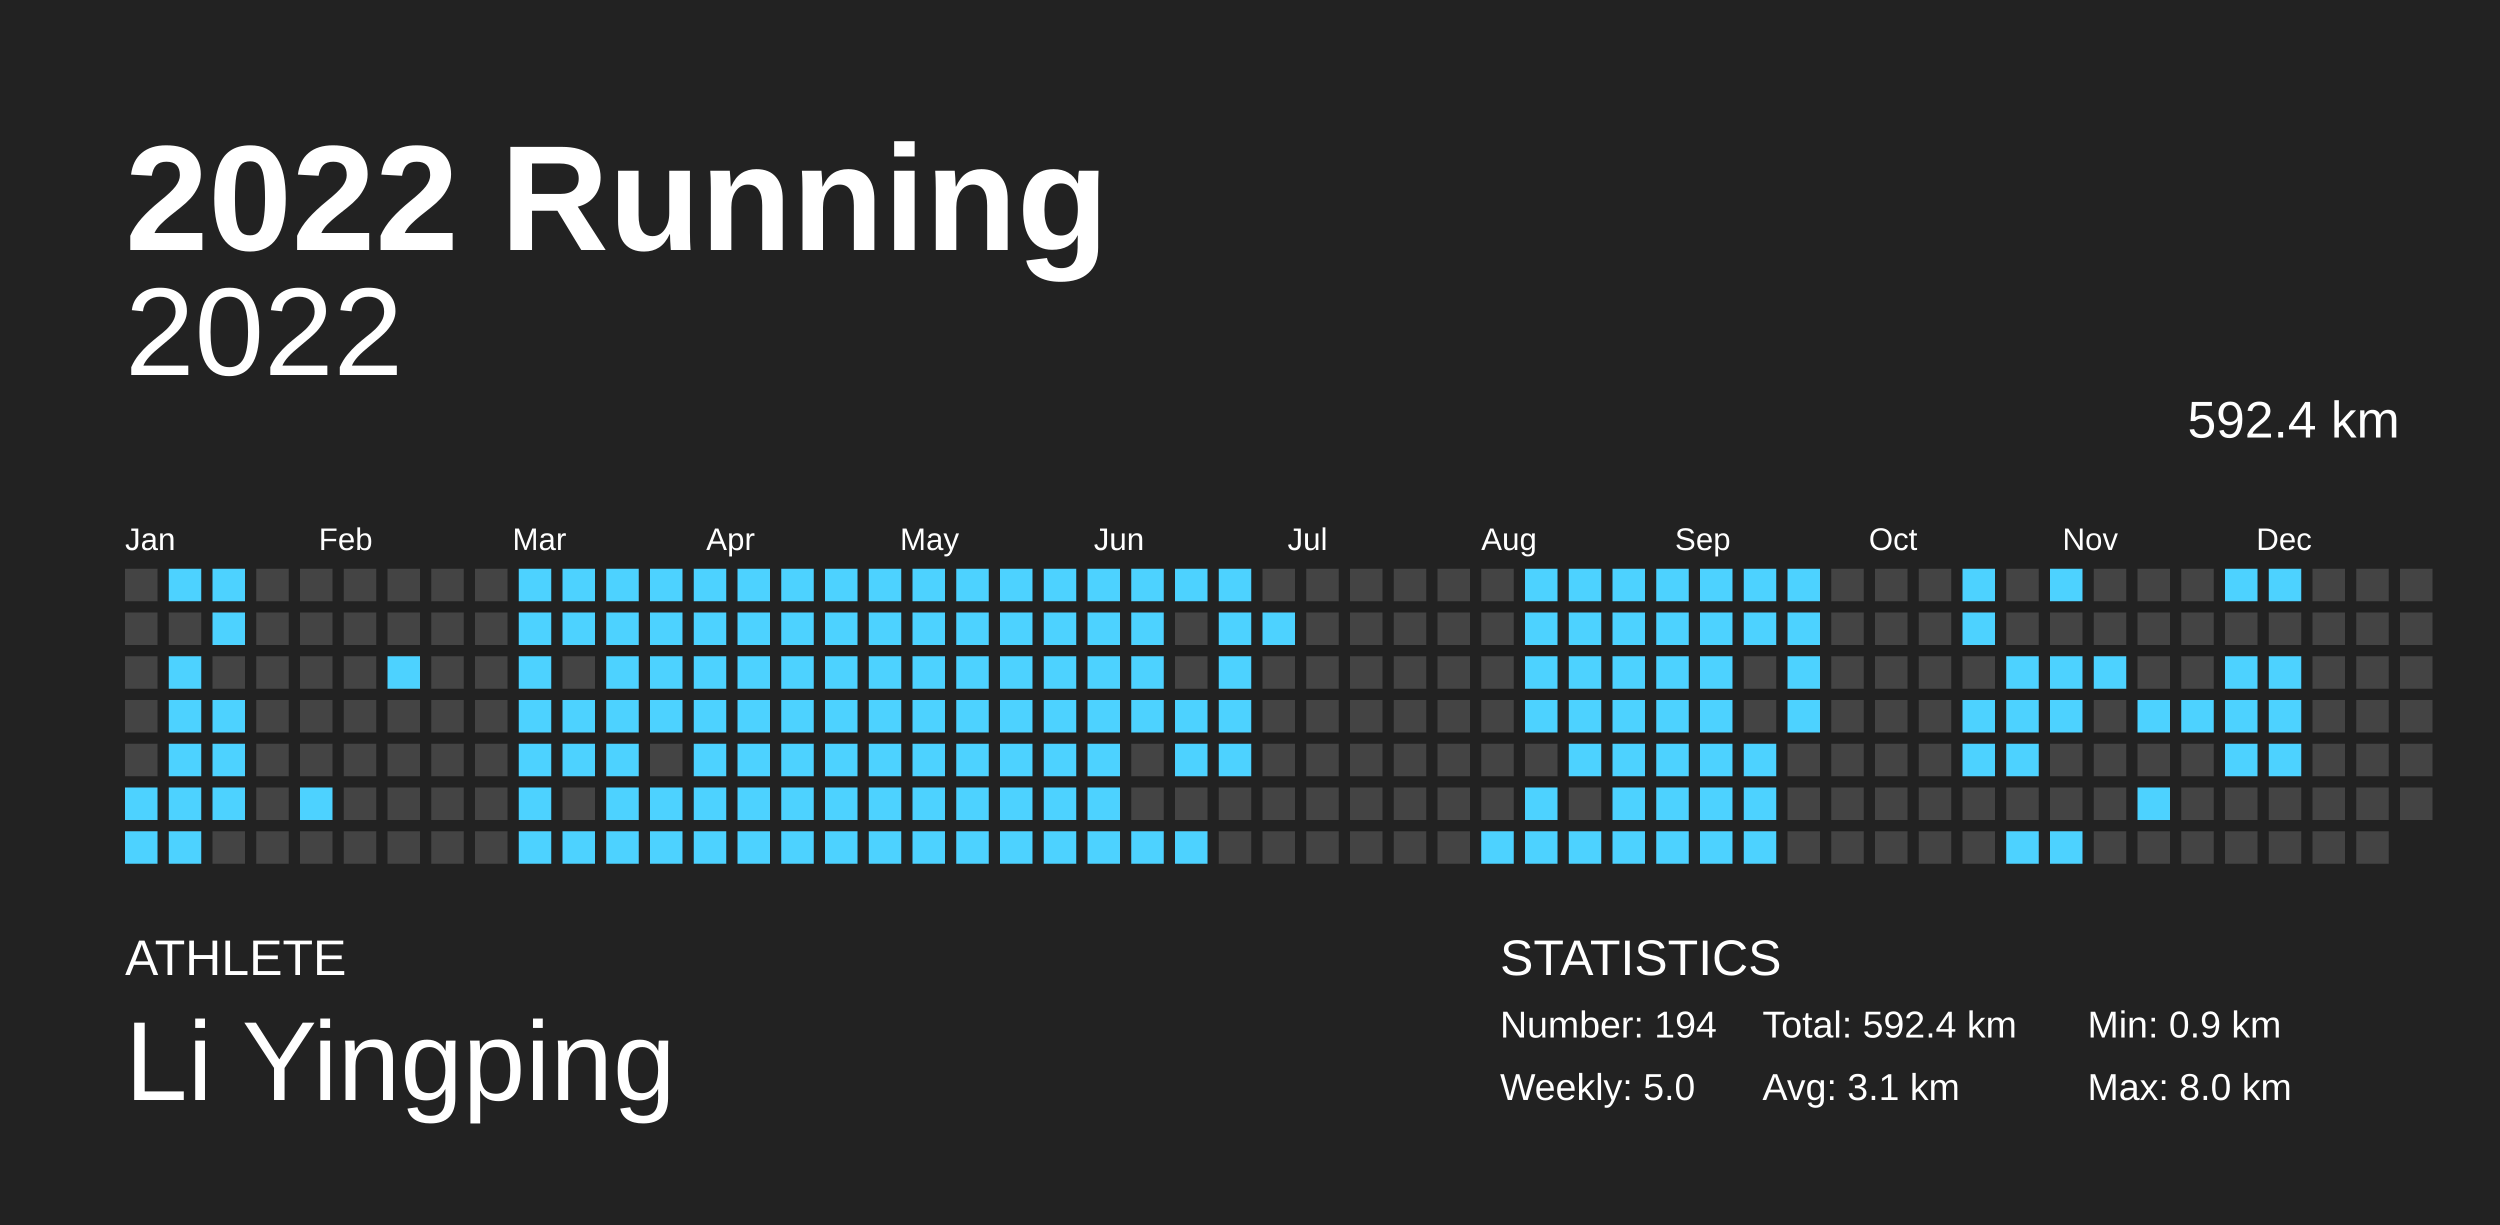
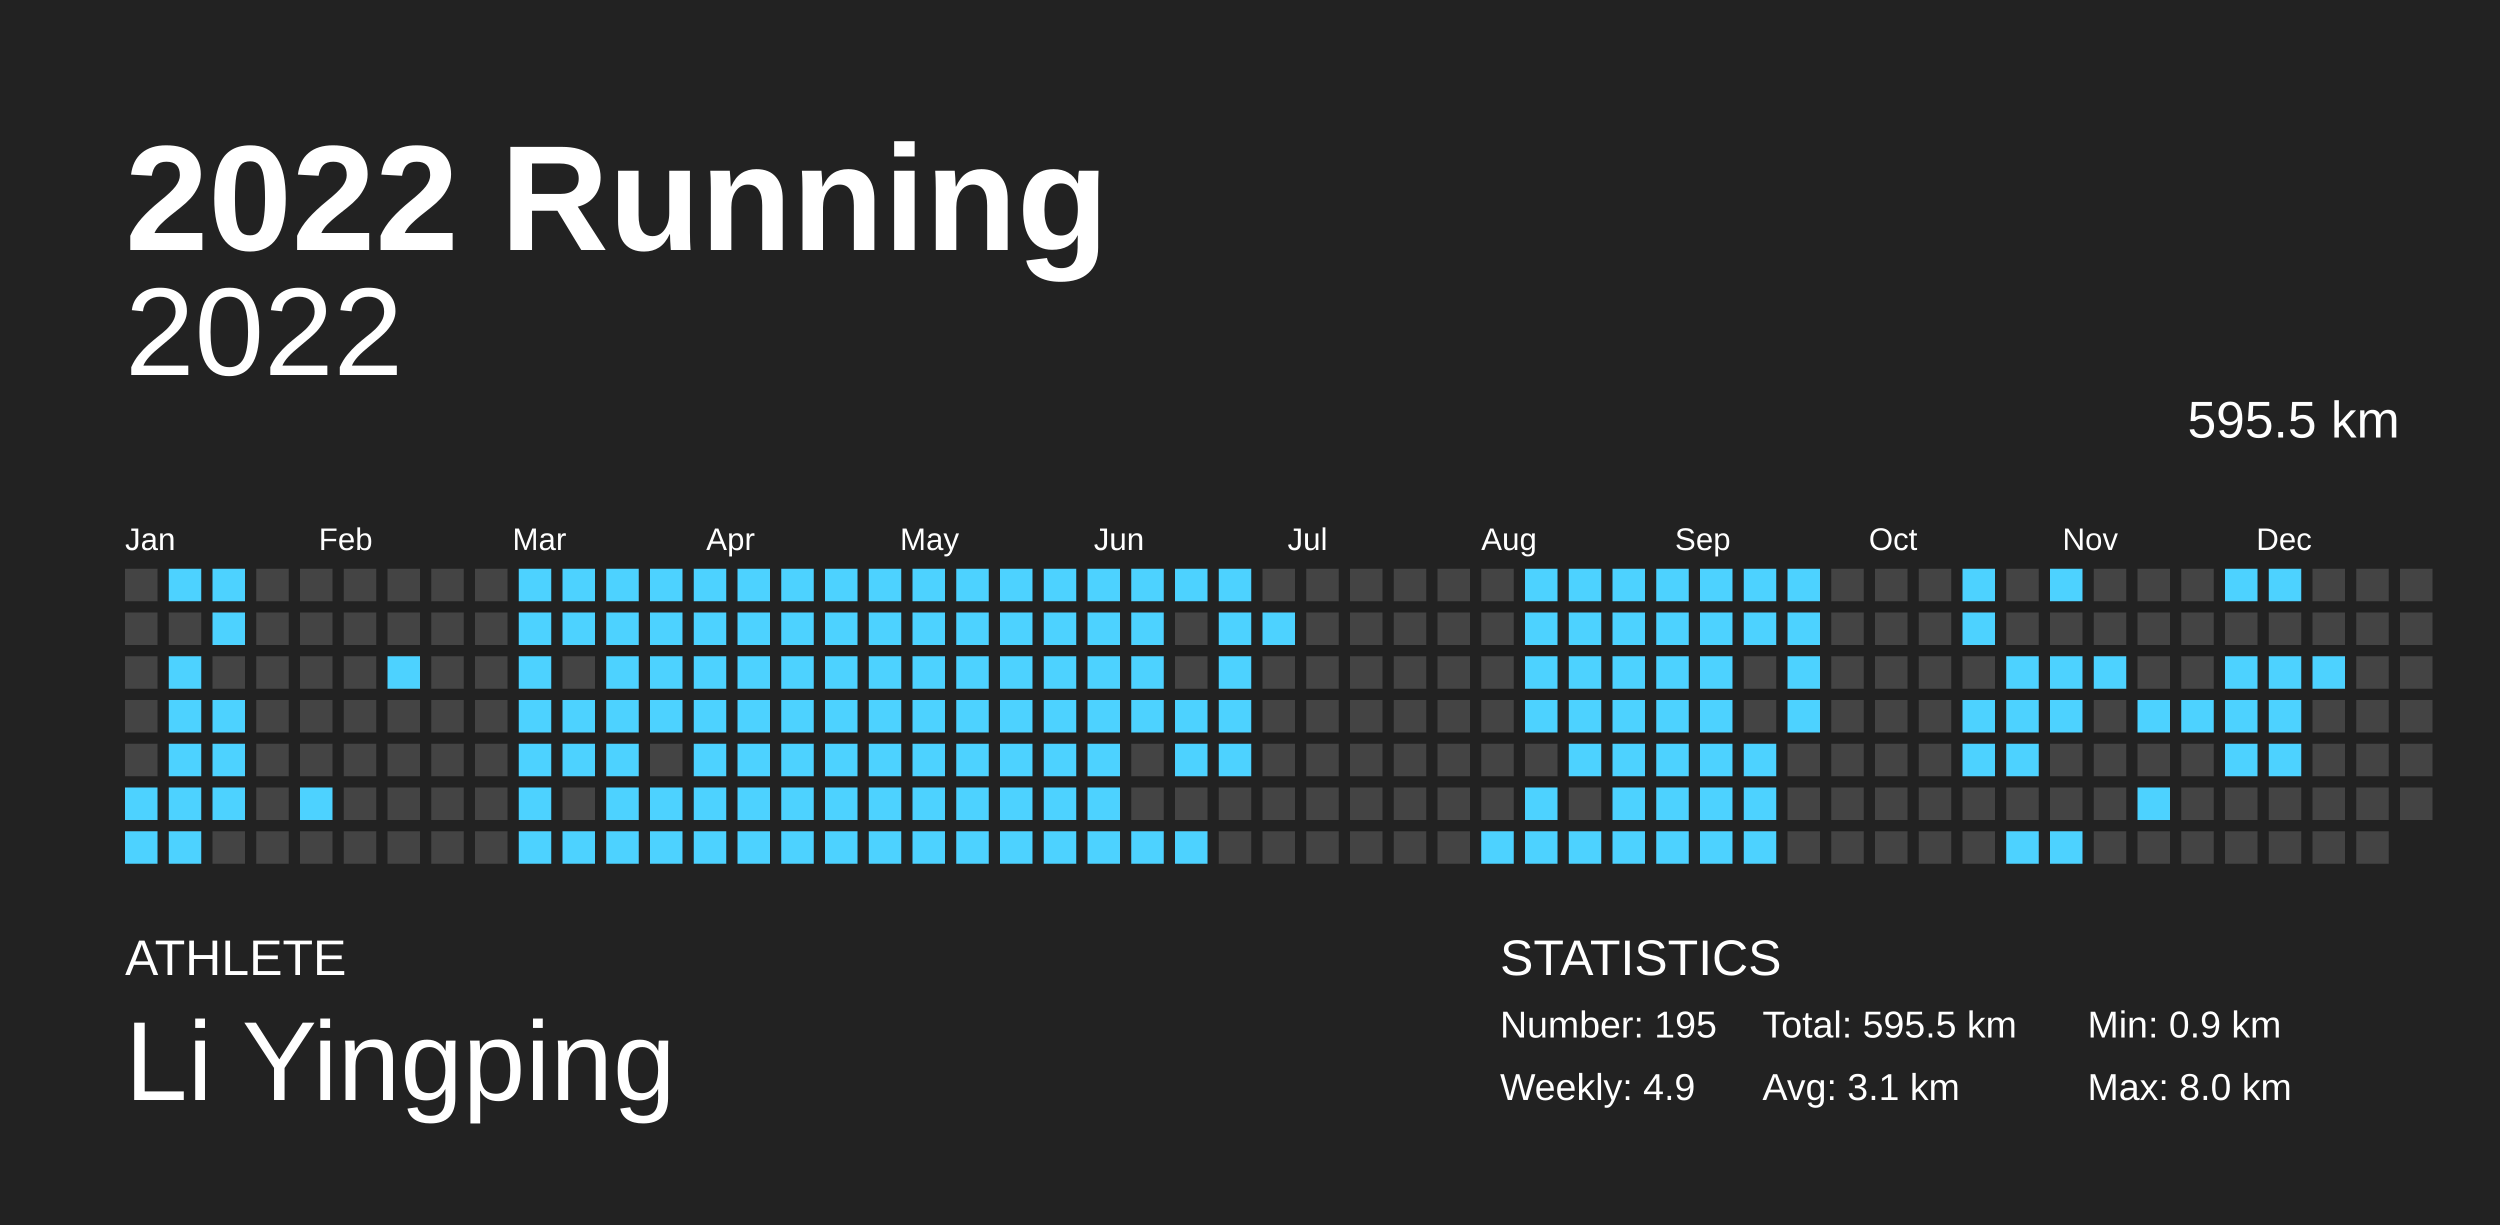
<svg xmlns="http://www.w3.org/2000/svg" baseProfile="full" height="98mm" version="1.1" viewBox="0,0,200,98" width="200mm">
  <defs />
  <rect fill="#222222" height="98" width="200" x="0" y="0" />
  <text fill="#FFFFFF" style="font-size:12px; font-family:Arial; font-weight:bold;" x="10" y="20">2022 Running</text>
  <text fill="#FFFFFF" style="font-size:4px; font-family:Arial" x="10" y="78">ATHLETE</text>
  <text fill="#FFFFFF" style="font-size:9px; font-family:Arial" x="10" y="88">Li Yingping</text>
  <text fill="#FFFFFF" style="font-size:4px; font-family:Arial" x="120" y="78">STATISTICS</text>
-   <text fill="#FFFFFF" style="font-size:3px; font-family:Arial" x="120" y="83">Number: 194</text>
-   <text fill="#FFFFFF" style="font-size:3px; font-family:Arial" x="120" y="88">Weekly: 5.0</text>
-   <text fill="#FFFFFF" style="font-size:3px; font-family:Arial" x="141" y="83">Total: 592.4 km</text>
+   <text fill="#FFFFFF" style="font-size:3px; font-family:Arial" x="120" y="83">Number: 195</text>
+   <text fill="#FFFFFF" style="font-size:3px; font-family:Arial" x="120" y="88">Weekly: 4.9</text>
+   <text fill="#FFFFFF" style="font-size:3px; font-family:Arial" x="141" y="83">Total: 595.5 km</text>
  <text fill="#FFFFFF" style="font-size:3px; font-family:Arial" x="141" y="88">Avg: 3.1 km</text>
  <text fill="#FFFFFF" style="font-size:3px; font-family:Arial" x="167" y="83">Min: 0.9 km</text>
  <text fill="#FFFFFF" style="font-size:3px; font-family:Arial" x="167" y="88">Max: 8.0 km</text>
  <text alignment-baseline="hanging" fill="#FFFFFF" style="font-size:10.0px; font-family:Arial;" x="10" y="30">2022</text>
-   <text alignment-baseline="hanging" fill="#FFFFFF" style="font-size:4.125px; font-family:Arial;" x="175" y="35">592.4 km</text>
+   <text alignment-baseline="hanging" fill="#FFFFFF" style="font-size:4.125px; font-family:Arial;" x="175" y="35">595.5 km</text>
  <text fill="#FFFFFF" style="font-size:2.5px; font-family:Arial" x="10.0" y="44">Jan</text>
  <text fill="#FFFFFF" style="font-size:2.5px; font-family:Arial" x="25.5" y="44">Feb</text>
  <text fill="#FFFFFF" style="font-size:2.5px; font-family:Arial" x="41.0" y="44">Mar</text>
  <text fill="#FFFFFF" style="font-size:2.5px; font-family:Arial" x="56.5" y="44">Apr</text>
  <text fill="#FFFFFF" style="font-size:2.5px; font-family:Arial" x="72.0" y="44">May</text>
  <text fill="#FFFFFF" style="font-size:2.5px; font-family:Arial" x="87.5" y="44">Jun</text>
  <text fill="#FFFFFF" style="font-size:2.5px; font-family:Arial" x="103.0" y="44">Jul</text>
  <text fill="#FFFFFF" style="font-size:2.5px; font-family:Arial" x="118.5" y="44">Aug</text>
  <text fill="#FFFFFF" style="font-size:2.5px; font-family:Arial" x="134.0" y="44">Sep</text>
  <text fill="#FFFFFF" style="font-size:2.5px; font-family:Arial" x="149.5" y="44">Oct</text>
  <text fill="#FFFFFF" style="font-size:2.5px; font-family:Arial" x="165.0" y="44">Nov</text>
  <text fill="#FFFFFF" style="font-size:2.5px; font-family:Arial" x="180.5" y="44">Dec</text>
  <rect fill="#444444" height="2.6" width="2.6" x="10.0" y="45.5" />
  <rect fill="#444444" height="2.6" width="2.6" x="10.0" y="49.0" />
  <rect fill="#444444" height="2.6" width="2.6" x="10.0" y="52.5" />
  <rect fill="#444444" height="2.6" width="2.6" x="10.0" y="56.0" />
  <rect fill="#444444" height="2.6" width="2.6" x="10.0" y="59.5" />
  <rect fill="#4dd2ff" height="2.6" width="2.6" x="10.0" y="63.0" />
  <rect fill="#4dd2ff" height="2.6" width="2.6" x="10.0" y="66.5" />
  <rect fill="#4dd2ff" height="2.6" width="2.6" x="13.5" y="45.5" />
  <rect fill="#444444" height="2.6" width="2.6" x="13.5" y="49.0" />
  <rect fill="#4dd2ff" height="2.6" width="2.6" x="13.5" y="52.5" />
  <rect fill="#4dd2ff" height="2.6" width="2.6" x="13.5" y="56.0" />
  <rect fill="#4dd2ff" height="2.6" width="2.6" x="13.5" y="59.5" />
  <rect fill="#4dd2ff" height="2.6" width="2.6" x="13.5" y="63.0" />
  <rect fill="#4dd2ff" height="2.6" width="2.6" x="13.5" y="66.5" />
  <rect fill="#4dd2ff" height="2.6" width="2.6" x="17.0" y="45.5" />
  <rect fill="#4dd2ff" height="2.6" width="2.6" x="17.0" y="49.0" />
  <rect fill="#444444" height="2.6" width="2.6" x="17.0" y="52.5" />
  <rect fill="#4dd2ff" height="2.6" width="2.6" x="17.0" y="56.0" />
  <rect fill="#4dd2ff" height="2.6" width="2.6" x="17.0" y="59.5" />
  <rect fill="#4dd2ff" height="2.6" width="2.6" x="17.0" y="63.0" />
  <rect fill="#444444" height="2.6" width="2.6" x="17.0" y="66.5" />
  <rect fill="#444444" height="2.6" width="2.6" x="20.5" y="45.5" />
  <rect fill="#444444" height="2.6" width="2.6" x="20.5" y="49.0" />
  <rect fill="#444444" height="2.6" width="2.6" x="20.5" y="52.5" />
  <rect fill="#444444" height="2.6" width="2.6" x="20.5" y="56.0" />
  <rect fill="#444444" height="2.6" width="2.6" x="20.5" y="59.5" />
  <rect fill="#444444" height="2.6" width="2.6" x="20.5" y="63.0" />
  <rect fill="#444444" height="2.6" width="2.6" x="20.5" y="66.5" />
  <rect fill="#444444" height="2.6" width="2.6" x="24.0" y="45.5" />
  <rect fill="#444444" height="2.6" width="2.6" x="24.0" y="49.0" />
  <rect fill="#444444" height="2.6" width="2.6" x="24.0" y="52.5" />
  <rect fill="#444444" height="2.6" width="2.6" x="24.0" y="56.0" />
  <rect fill="#444444" height="2.6" width="2.6" x="24.0" y="59.5" />
  <rect fill="#4dd2ff" height="2.6" width="2.6" x="24.0" y="63.0" />
  <rect fill="#444444" height="2.6" width="2.6" x="24.0" y="66.5" />
  <rect fill="#444444" height="2.6" width="2.6" x="27.5" y="45.5" />
  <rect fill="#444444" height="2.6" width="2.6" x="27.5" y="49.0" />
  <rect fill="#444444" height="2.6" width="2.6" x="27.5" y="52.5" />
  <rect fill="#444444" height="2.6" width="2.6" x="27.5" y="56.0" />
  <rect fill="#444444" height="2.6" width="2.6" x="27.5" y="59.5" />
  <rect fill="#444444" height="2.6" width="2.6" x="27.5" y="63.0" />
  <rect fill="#444444" height="2.6" width="2.6" x="27.5" y="66.5" />
  <rect fill="#444444" height="2.6" width="2.6" x="31.0" y="45.5" />
  <rect fill="#444444" height="2.6" width="2.6" x="31.0" y="49.0" />
  <rect fill="#4dd2ff" height="2.6" width="2.6" x="31.0" y="52.5" />
  <rect fill="#444444" height="2.6" width="2.6" x="31.0" y="56.0" />
  <rect fill="#444444" height="2.6" width="2.6" x="31.0" y="59.5" />
  <rect fill="#444444" height="2.6" width="2.6" x="31.0" y="63.0" />
  <rect fill="#444444" height="2.6" width="2.6" x="31.0" y="66.5" />
  <rect fill="#444444" height="2.6" width="2.6" x="34.5" y="45.5" />
  <rect fill="#444444" height="2.6" width="2.6" x="34.5" y="49.0" />
  <rect fill="#444444" height="2.6" width="2.6" x="34.5" y="52.5" />
  <rect fill="#444444" height="2.6" width="2.6" x="34.5" y="56.0" />
  <rect fill="#444444" height="2.6" width="2.6" x="34.5" y="59.5" />
  <rect fill="#444444" height="2.6" width="2.6" x="34.5" y="63.0" />
  <rect fill="#444444" height="2.6" width="2.6" x="34.5" y="66.5" />
  <rect fill="#444444" height="2.6" width="2.6" x="38.0" y="45.5" />
  <rect fill="#444444" height="2.6" width="2.6" x="38.0" y="49.0" />
  <rect fill="#444444" height="2.6" width="2.6" x="38.0" y="52.5" />
  <rect fill="#444444" height="2.6" width="2.6" x="38.0" y="56.0" />
  <rect fill="#444444" height="2.6" width="2.6" x="38.0" y="59.5" />
  <rect fill="#444444" height="2.6" width="2.6" x="38.0" y="63.0" />
  <rect fill="#444444" height="2.6" width="2.6" x="38.0" y="66.5" />
  <rect fill="#4dd2ff" height="2.6" width="2.6" x="41.5" y="45.5" />
  <rect fill="#4dd2ff" height="2.6" width="2.6" x="41.5" y="49.0" />
  <rect fill="#4dd2ff" height="2.6" width="2.6" x="41.5" y="52.5" />
  <rect fill="#4dd2ff" height="2.6" width="2.6" x="41.5" y="56.0" />
  <rect fill="#4dd2ff" height="2.6" width="2.6" x="41.5" y="59.5" />
  <rect fill="#4dd2ff" height="2.6" width="2.6" x="41.5" y="63.0" />
  <rect fill="#4dd2ff" height="2.6" width="2.6" x="41.5" y="66.5" />
  <rect fill="#4dd2ff" height="2.6" width="2.6" x="45.0" y="45.5" />
  <rect fill="#4dd2ff" height="2.6" width="2.6" x="45.0" y="49.0" />
  <rect fill="#444444" height="2.6" width="2.6" x="45.0" y="52.5" />
  <rect fill="#4dd2ff" height="2.6" width="2.6" x="45.0" y="56.0" />
  <rect fill="#4dd2ff" height="2.6" width="2.6" x="45.0" y="59.5" />
  <rect fill="#444444" height="2.6" width="2.6" x="45.0" y="63.0" />
  <rect fill="#4dd2ff" height="2.6" width="2.6" x="45.0" y="66.5" />
  <rect fill="#4dd2ff" height="2.6" width="2.6" x="48.5" y="45.5" />
  <rect fill="#4dd2ff" height="2.6" width="2.6" x="48.5" y="49.0" />
  <rect fill="#4dd2ff" height="2.6" width="2.6" x="48.5" y="52.5" />
  <rect fill="#4dd2ff" height="2.6" width="2.6" x="48.5" y="56.0" />
  <rect fill="#4dd2ff" height="2.6" width="2.6" x="48.5" y="59.5" />
  <rect fill="#4dd2ff" height="2.6" width="2.6" x="48.5" y="63.0" />
  <rect fill="#4dd2ff" height="2.6" width="2.6" x="48.5" y="66.5" />
  <rect fill="#4dd2ff" height="2.6" width="2.6" x="52.0" y="45.5" />
  <rect fill="#4dd2ff" height="2.6" width="2.6" x="52.0" y="49.0" />
  <rect fill="#4dd2ff" height="2.6" width="2.6" x="52.0" y="52.5" />
  <rect fill="#4dd2ff" height="2.6" width="2.6" x="52.0" y="56.0" />
  <rect fill="#444444" height="2.6" width="2.6" x="52.0" y="59.5" />
  <rect fill="#4dd2ff" height="2.6" width="2.6" x="52.0" y="63.0" />
  <rect fill="#4dd2ff" height="2.6" width="2.6" x="52.0" y="66.5" />
  <rect fill="#4dd2ff" height="2.6" width="2.6" x="55.5" y="45.5" />
  <rect fill="#4dd2ff" height="2.6" width="2.6" x="55.5" y="49.0" />
  <rect fill="#4dd2ff" height="2.6" width="2.6" x="55.5" y="52.5" />
  <rect fill="#4dd2ff" height="2.6" width="2.6" x="55.5" y="56.0" />
  <rect fill="#4dd2ff" height="2.6" width="2.6" x="55.5" y="59.5" />
  <rect fill="#4dd2ff" height="2.6" width="2.6" x="55.5" y="63.0" />
  <rect fill="#4dd2ff" height="2.6" width="2.6" x="55.5" y="66.5" />
  <rect fill="#4dd2ff" height="2.6" width="2.6" x="59.0" y="45.5" />
  <rect fill="#4dd2ff" height="2.6" width="2.6" x="59.0" y="49.0" />
  <rect fill="#4dd2ff" height="2.6" width="2.6" x="59.0" y="52.5" />
  <rect fill="#4dd2ff" height="2.6" width="2.6" x="59.0" y="56.0" />
  <rect fill="#4dd2ff" height="2.6" width="2.6" x="59.0" y="59.5" />
  <rect fill="#4dd2ff" height="2.6" width="2.6" x="59.0" y="63.0" />
  <rect fill="#4dd2ff" height="2.6" width="2.6" x="59.0" y="66.5" />
  <rect fill="#4dd2ff" height="2.6" width="2.6" x="62.5" y="45.5" />
  <rect fill="#4dd2ff" height="2.6" width="2.6" x="62.5" y="49.0" />
  <rect fill="#4dd2ff" height="2.6" width="2.6" x="62.5" y="52.5" />
  <rect fill="#4dd2ff" height="2.6" width="2.6" x="62.5" y="56.0" />
  <rect fill="#4dd2ff" height="2.6" width="2.6" x="62.5" y="59.5" />
  <rect fill="#4dd2ff" height="2.6" width="2.6" x="62.5" y="63.0" />
  <rect fill="#4dd2ff" height="2.6" width="2.6" x="62.5" y="66.5" />
  <rect fill="#4dd2ff" height="2.6" width="2.6" x="66.0" y="45.5" />
  <rect fill="#4dd2ff" height="2.6" width="2.6" x="66.0" y="49.0" />
  <rect fill="#4dd2ff" height="2.6" width="2.6" x="66.0" y="52.5" />
  <rect fill="#4dd2ff" height="2.6" width="2.6" x="66.0" y="56.0" />
  <rect fill="#4dd2ff" height="2.6" width="2.6" x="66.0" y="59.5" />
  <rect fill="#4dd2ff" height="2.6" width="2.6" x="66.0" y="63.0" />
  <rect fill="#4dd2ff" height="2.6" width="2.6" x="66.0" y="66.5" />
  <rect fill="#4dd2ff" height="2.6" width="2.6" x="69.5" y="45.5" />
  <rect fill="#4dd2ff" height="2.6" width="2.6" x="69.5" y="49.0" />
  <rect fill="#4dd2ff" height="2.6" width="2.6" x="69.5" y="52.5" />
  <rect fill="#4dd2ff" height="2.6" width="2.6" x="69.5" y="56.0" />
  <rect fill="#4dd2ff" height="2.6" width="2.6" x="69.5" y="59.5" />
  <rect fill="#4dd2ff" height="2.6" width="2.6" x="69.5" y="63.0" />
  <rect fill="#4dd2ff" height="2.6" width="2.6" x="69.5" y="66.5" />
  <rect fill="#4dd2ff" height="2.6" width="2.6" x="73.0" y="45.5" />
  <rect fill="#4dd2ff" height="2.6" width="2.6" x="73.0" y="49.0" />
  <rect fill="#4dd2ff" height="2.6" width="2.6" x="73.0" y="52.5" />
  <rect fill="#4dd2ff" height="2.6" width="2.6" x="73.0" y="56.0" />
  <rect fill="#4dd2ff" height="2.6" width="2.6" x="73.0" y="59.5" />
  <rect fill="#4dd2ff" height="2.6" width="2.6" x="73.0" y="63.0" />
  <rect fill="#4dd2ff" height="2.6" width="2.6" x="73.0" y="66.5" />
  <rect fill="#4dd2ff" height="2.6" width="2.6" x="76.5" y="45.5" />
  <rect fill="#4dd2ff" height="2.6" width="2.6" x="76.5" y="49.0" />
  <rect fill="#4dd2ff" height="2.6" width="2.6" x="76.5" y="52.5" />
  <rect fill="#4dd2ff" height="2.6" width="2.6" x="76.5" y="56.0" />
  <rect fill="#4dd2ff" height="2.6" width="2.6" x="76.5" y="59.5" />
  <rect fill="#4dd2ff" height="2.6" width="2.6" x="76.5" y="63.0" />
  <rect fill="#4dd2ff" height="2.6" width="2.6" x="76.5" y="66.5" />
  <rect fill="#4dd2ff" height="2.6" width="2.6" x="80.0" y="45.5" />
  <rect fill="#4dd2ff" height="2.6" width="2.6" x="80.0" y="49.0" />
  <rect fill="#4dd2ff" height="2.6" width="2.6" x="80.0" y="52.5" />
  <rect fill="#4dd2ff" height="2.6" width="2.6" x="80.0" y="56.0" />
  <rect fill="#4dd2ff" height="2.6" width="2.6" x="80.0" y="59.5" />
  <rect fill="#4dd2ff" height="2.6" width="2.6" x="80.0" y="63.0" />
  <rect fill="#4dd2ff" height="2.6" width="2.6" x="80.0" y="66.5" />
  <rect fill="#4dd2ff" height="2.6" width="2.6" x="83.5" y="45.5" />
  <rect fill="#4dd2ff" height="2.6" width="2.6" x="83.5" y="49.0" />
  <rect fill="#4dd2ff" height="2.6" width="2.6" x="83.5" y="52.5" />
  <rect fill="#4dd2ff" height="2.6" width="2.6" x="83.5" y="56.0" />
  <rect fill="#4dd2ff" height="2.6" width="2.6" x="83.5" y="59.5" />
  <rect fill="#4dd2ff" height="2.6" width="2.6" x="83.5" y="63.0" />
  <rect fill="#4dd2ff" height="2.6" width="2.6" x="83.5" y="66.5" />
  <rect fill="#4dd2ff" height="2.6" width="2.6" x="87.0" y="45.5" />
  <rect fill="#4dd2ff" height="2.6" width="2.6" x="87.0" y="49.0" />
  <rect fill="#4dd2ff" height="2.6" width="2.6" x="87.0" y="52.5" />
  <rect fill="#4dd2ff" height="2.6" width="2.6" x="87.0" y="56.0" />
  <rect fill="#4dd2ff" height="2.6" width="2.6" x="87.0" y="59.5" />
  <rect fill="#4dd2ff" height="2.6" width="2.6" x="87.0" y="63.0" />
  <rect fill="#4dd2ff" height="2.6" width="2.6" x="87.0" y="66.5" />
  <rect fill="#4dd2ff" height="2.6" width="2.6" x="90.5" y="45.5" />
  <rect fill="#4dd2ff" height="2.6" width="2.6" x="90.5" y="49.0" />
  <rect fill="#4dd2ff" height="2.6" width="2.6" x="90.5" y="52.5" />
  <rect fill="#4dd2ff" height="2.6" width="2.6" x="90.5" y="56.0" />
  <rect fill="#444444" height="2.6" width="2.6" x="90.5" y="59.5" />
  <rect fill="#444444" height="2.6" width="2.6" x="90.5" y="63.0" />
  <rect fill="#4dd2ff" height="2.6" width="2.6" x="90.5" y="66.5" />
  <rect fill="#4dd2ff" height="2.6" width="2.6" x="94.0" y="45.5" />
  <rect fill="#444444" height="2.6" width="2.6" x="94.0" y="49.0" />
  <rect fill="#444444" height="2.6" width="2.6" x="94.0" y="52.5" />
  <rect fill="#4dd2ff" height="2.6" width="2.6" x="94.0" y="56.0" />
  <rect fill="#4dd2ff" height="2.6" width="2.6" x="94.0" y="59.5" />
  <rect fill="#444444" height="2.6" width="2.6" x="94.0" y="63.0" />
  <rect fill="#4dd2ff" height="2.6" width="2.6" x="94.0" y="66.5" />
  <rect fill="#4dd2ff" height="2.6" width="2.6" x="97.5" y="45.5" />
  <rect fill="#4dd2ff" height="2.6" width="2.6" x="97.5" y="49.0" />
  <rect fill="#4dd2ff" height="2.6" width="2.6" x="97.5" y="52.5" />
  <rect fill="#4dd2ff" height="2.6" width="2.6" x="97.5" y="56.0" />
  <rect fill="#4dd2ff" height="2.6" width="2.6" x="97.5" y="59.5" />
  <rect fill="#444444" height="2.6" width="2.6" x="97.5" y="63.0" />
  <rect fill="#444444" height="2.6" width="2.6" x="97.5" y="66.5" />
  <rect fill="#444444" height="2.6" width="2.6" x="101.0" y="45.5" />
  <rect fill="#4dd2ff" height="2.6" width="2.6" x="101.0" y="49.0" />
  <rect fill="#444444" height="2.6" width="2.6" x="101.0" y="52.5" />
  <rect fill="#444444" height="2.6" width="2.6" x="101.0" y="56.0" />
  <rect fill="#444444" height="2.6" width="2.6" x="101.0" y="59.5" />
  <rect fill="#444444" height="2.6" width="2.6" x="101.0" y="63.0" />
  <rect fill="#444444" height="2.6" width="2.6" x="101.0" y="66.5" />
  <rect fill="#444444" height="2.6" width="2.6" x="104.5" y="45.5" />
  <rect fill="#444444" height="2.6" width="2.6" x="104.5" y="49.0" />
  <rect fill="#444444" height="2.6" width="2.6" x="104.5" y="52.5" />
  <rect fill="#444444" height="2.6" width="2.6" x="104.5" y="56.0" />
  <rect fill="#444444" height="2.6" width="2.6" x="104.5" y="59.5" />
  <rect fill="#444444" height="2.6" width="2.6" x="104.5" y="63.0" />
  <rect fill="#444444" height="2.6" width="2.6" x="104.5" y="66.5" />
  <rect fill="#444444" height="2.6" width="2.6" x="108.0" y="45.5" />
  <rect fill="#444444" height="2.6" width="2.6" x="108.0" y="49.0" />
  <rect fill="#444444" height="2.6" width="2.6" x="108.0" y="52.5" />
  <rect fill="#444444" height="2.6" width="2.6" x="108.0" y="56.0" />
  <rect fill="#444444" height="2.6" width="2.6" x="108.0" y="59.5" />
  <rect fill="#444444" height="2.6" width="2.6" x="108.0" y="63.0" />
  <rect fill="#444444" height="2.6" width="2.6" x="108.0" y="66.5" />
  <rect fill="#444444" height="2.6" width="2.6" x="111.5" y="45.5" />
  <rect fill="#444444" height="2.6" width="2.6" x="111.5" y="49.0" />
  <rect fill="#444444" height="2.6" width="2.6" x="111.5" y="52.5" />
  <rect fill="#444444" height="2.6" width="2.6" x="111.5" y="56.0" />
  <rect fill="#444444" height="2.6" width="2.6" x="111.5" y="59.5" />
  <rect fill="#444444" height="2.6" width="2.6" x="111.5" y="63.0" />
  <rect fill="#444444" height="2.6" width="2.6" x="111.5" y="66.5" />
  <rect fill="#444444" height="2.6" width="2.6" x="115.0" y="45.5" />
  <rect fill="#444444" height="2.6" width="2.6" x="115.0" y="49.0" />
  <rect fill="#444444" height="2.6" width="2.6" x="115.0" y="52.5" />
  <rect fill="#444444" height="2.6" width="2.6" x="115.0" y="56.0" />
  <rect fill="#444444" height="2.6" width="2.6" x="115.0" y="59.5" />
  <rect fill="#444444" height="2.6" width="2.6" x="115.0" y="63.0" />
  <rect fill="#444444" height="2.6" width="2.6" x="115.0" y="66.5" />
  <rect fill="#444444" height="2.6" width="2.6" x="118.5" y="45.5" />
  <rect fill="#444444" height="2.6" width="2.6" x="118.5" y="49.0" />
  <rect fill="#444444" height="2.6" width="2.6" x="118.5" y="52.5" />
  <rect fill="#444444" height="2.6" width="2.6" x="118.5" y="56.0" />
  <rect fill="#444444" height="2.6" width="2.6" x="118.5" y="59.5" />
  <rect fill="#444444" height="2.6" width="2.6" x="118.5" y="63.0" />
  <rect fill="#4dd2ff" height="2.6" width="2.6" x="118.5" y="66.5" />
  <rect fill="#4dd2ff" height="2.6" width="2.6" x="122.0" y="45.5" />
  <rect fill="#4dd2ff" height="2.6" width="2.6" x="122.0" y="49.0" />
  <rect fill="#4dd2ff" height="2.6" width="2.6" x="122.0" y="52.5" />
  <rect fill="#4dd2ff" height="2.6" width="2.6" x="122.0" y="56.0" />
  <rect fill="#444444" height="2.6" width="2.6" x="122.0" y="59.5" />
  <rect fill="#4dd2ff" height="2.6" width="2.6" x="122.0" y="63.0" />
  <rect fill="#4dd2ff" height="2.6" width="2.6" x="122.0" y="66.5" />
  <rect fill="#4dd2ff" height="2.6" width="2.6" x="125.5" y="45.5" />
  <rect fill="#4dd2ff" height="2.6" width="2.6" x="125.5" y="49.0" />
  <rect fill="#4dd2ff" height="2.6" width="2.6" x="125.5" y="52.5" />
  <rect fill="#4dd2ff" height="2.6" width="2.6" x="125.5" y="56.0" />
  <rect fill="#4dd2ff" height="2.6" width="2.6" x="125.5" y="59.5" />
  <rect fill="#444444" height="2.6" width="2.6" x="125.5" y="63.0" />
  <rect fill="#4dd2ff" height="2.6" width="2.6" x="125.5" y="66.5" />
  <rect fill="#4dd2ff" height="2.6" width="2.6" x="129.0" y="45.5" />
  <rect fill="#4dd2ff" height="2.6" width="2.6" x="129.0" y="49.0" />
  <rect fill="#4dd2ff" height="2.6" width="2.6" x="129.0" y="52.5" />
  <rect fill="#4dd2ff" height="2.6" width="2.6" x="129.0" y="56.0" />
  <rect fill="#4dd2ff" height="2.6" width="2.6" x="129.0" y="59.5" />
  <rect fill="#4dd2ff" height="2.6" width="2.6" x="129.0" y="63.0" />
  <rect fill="#4dd2ff" height="2.6" width="2.6" x="129.0" y="66.5" />
  <rect fill="#4dd2ff" height="2.6" width="2.6" x="132.5" y="45.5" />
  <rect fill="#4dd2ff" height="2.6" width="2.6" x="132.5" y="49.0" />
  <rect fill="#4dd2ff" height="2.6" width="2.6" x="132.5" y="52.5" />
  <rect fill="#4dd2ff" height="2.6" width="2.6" x="132.5" y="56.0" />
  <rect fill="#4dd2ff" height="2.6" width="2.6" x="132.5" y="59.5" />
  <rect fill="#4dd2ff" height="2.6" width="2.6" x="132.5" y="63.0" />
  <rect fill="#4dd2ff" height="2.6" width="2.6" x="132.5" y="66.5" />
  <rect fill="#4dd2ff" height="2.6" width="2.6" x="136.0" y="45.5" />
  <rect fill="#4dd2ff" height="2.6" width="2.6" x="136.0" y="49.0" />
  <rect fill="#4dd2ff" height="2.6" width="2.6" x="136.0" y="52.5" />
  <rect fill="#4dd2ff" height="2.6" width="2.6" x="136.0" y="56.0" />
  <rect fill="#4dd2ff" height="2.6" width="2.6" x="136.0" y="59.5" />
  <rect fill="#4dd2ff" height="2.6" width="2.6" x="136.0" y="63.0" />
  <rect fill="#4dd2ff" height="2.6" width="2.6" x="136.0" y="66.5" />
  <rect fill="#4dd2ff" height="2.6" width="2.6" x="139.5" y="45.5" />
  <rect fill="#4dd2ff" height="2.6" width="2.6" x="139.5" y="49.0" />
  <rect fill="#444444" height="2.6" width="2.6" x="139.5" y="52.5" />
  <rect fill="#444444" height="2.6" width="2.6" x="139.5" y="56.0" />
  <rect fill="#4dd2ff" height="2.6" width="2.6" x="139.5" y="59.5" />
  <rect fill="#4dd2ff" height="2.6" width="2.6" x="139.5" y="63.0" />
  <rect fill="#4dd2ff" height="2.6" width="2.6" x="139.5" y="66.5" />
  <rect fill="#4dd2ff" height="2.6" width="2.6" x="143.0" y="45.5" />
  <rect fill="#4dd2ff" height="2.6" width="2.6" x="143.0" y="49.0" />
  <rect fill="#4dd2ff" height="2.6" width="2.6" x="143.0" y="52.5" />
  <rect fill="#4dd2ff" height="2.6" width="2.6" x="143.0" y="56.0" />
  <rect fill="#444444" height="2.6" width="2.6" x="143.0" y="59.5" />
  <rect fill="#444444" height="2.6" width="2.6" x="143.0" y="63.0" />
  <rect fill="#444444" height="2.6" width="2.6" x="143.0" y="66.5" />
  <rect fill="#444444" height="2.6" width="2.6" x="146.5" y="45.5" />
  <rect fill="#444444" height="2.6" width="2.6" x="146.5" y="49.0" />
  <rect fill="#444444" height="2.6" width="2.6" x="146.5" y="52.5" />
  <rect fill="#444444" height="2.6" width="2.6" x="146.5" y="56.0" />
  <rect fill="#444444" height="2.6" width="2.6" x="146.5" y="59.5" />
  <rect fill="#444444" height="2.6" width="2.6" x="146.5" y="63.0" />
  <rect fill="#444444" height="2.6" width="2.6" x="146.5" y="66.5" />
  <rect fill="#444444" height="2.6" width="2.6" x="150.0" y="45.5" />
  <rect fill="#444444" height="2.6" width="2.6" x="150.0" y="49.0" />
  <rect fill="#444444" height="2.6" width="2.6" x="150.0" y="52.5" />
  <rect fill="#444444" height="2.6" width="2.6" x="150.0" y="56.0" />
  <rect fill="#444444" height="2.6" width="2.6" x="150.0" y="59.5" />
  <rect fill="#444444" height="2.6" width="2.6" x="150.0" y="63.0" />
  <rect fill="#444444" height="2.6" width="2.6" x="150.0" y="66.5" />
  <rect fill="#444444" height="2.6" width="2.6" x="153.5" y="45.5" />
  <rect fill="#444444" height="2.6" width="2.6" x="153.5" y="49.0" />
  <rect fill="#444444" height="2.6" width="2.6" x="153.5" y="52.5" />
  <rect fill="#444444" height="2.6" width="2.6" x="153.5" y="56.0" />
  <rect fill="#444444" height="2.6" width="2.6" x="153.5" y="59.5" />
  <rect fill="#444444" height="2.6" width="2.6" x="153.5" y="63.0" />
  <rect fill="#444444" height="2.6" width="2.6" x="153.5" y="66.5" />
  <rect fill="#4dd2ff" height="2.6" width="2.6" x="157.0" y="45.5" />
  <rect fill="#4dd2ff" height="2.6" width="2.6" x="157.0" y="49.0" />
  <rect fill="#444444" height="2.6" width="2.6" x="157.0" y="52.5" />
  <rect fill="#4dd2ff" height="2.6" width="2.6" x="157.0" y="56.0" />
  <rect fill="#4dd2ff" height="2.6" width="2.6" x="157.0" y="59.5" />
  <rect fill="#444444" height="2.6" width="2.6" x="157.0" y="63.0" />
  <rect fill="#444444" height="2.6" width="2.6" x="157.0" y="66.5" />
  <rect fill="#444444" height="2.6" width="2.6" x="160.5" y="45.5" />
  <rect fill="#444444" height="2.6" width="2.6" x="160.5" y="49.0" />
  <rect fill="#4dd2ff" height="2.6" width="2.6" x="160.5" y="52.5" />
  <rect fill="#4dd2ff" height="2.6" width="2.6" x="160.5" y="56.0" />
  <rect fill="#4dd2ff" height="2.6" width="2.6" x="160.5" y="59.5" />
  <rect fill="#444444" height="2.6" width="2.6" x="160.5" y="63.0" />
  <rect fill="#4dd2ff" height="2.6" width="2.6" x="160.5" y="66.5" />
  <rect fill="#4dd2ff" height="2.6" width="2.6" x="164.0" y="45.5" />
  <rect fill="#444444" height="2.6" width="2.6" x="164.0" y="49.0" />
  <rect fill="#4dd2ff" height="2.6" width="2.6" x="164.0" y="52.5" />
  <rect fill="#4dd2ff" height="2.6" width="2.6" x="164.0" y="56.0" />
  <rect fill="#444444" height="2.6" width="2.6" x="164.0" y="59.5" />
  <rect fill="#444444" height="2.6" width="2.6" x="164.0" y="63.0" />
  <rect fill="#4dd2ff" height="2.6" width="2.6" x="164.0" y="66.5" />
  <rect fill="#444444" height="2.6" width="2.6" x="167.5" y="45.5" />
  <rect fill="#444444" height="2.6" width="2.6" x="167.5" y="49.0" />
  <rect fill="#4dd2ff" height="2.6" width="2.6" x="167.5" y="52.5" />
  <rect fill="#444444" height="2.6" width="2.6" x="167.5" y="56.0" />
  <rect fill="#444444" height="2.6" width="2.6" x="167.5" y="59.5" />
  <rect fill="#444444" height="2.6" width="2.6" x="167.5" y="63.0" />
  <rect fill="#444444" height="2.6" width="2.6" x="167.5" y="66.5" />
  <rect fill="#444444" height="2.6" width="2.6" x="171.0" y="45.5" />
  <rect fill="#444444" height="2.6" width="2.6" x="171.0" y="49.0" />
  <rect fill="#444444" height="2.6" width="2.6" x="171.0" y="52.5" />
  <rect fill="#4dd2ff" height="2.6" width="2.6" x="171.0" y="56.0" />
  <rect fill="#444444" height="2.6" width="2.6" x="171.0" y="59.5" />
  <rect fill="#4dd2ff" height="2.6" width="2.6" x="171.0" y="63.0" />
  <rect fill="#444444" height="2.6" width="2.6" x="171.0" y="66.5" />
  <rect fill="#444444" height="2.6" width="2.6" x="174.5" y="45.5" />
  <rect fill="#444444" height="2.6" width="2.6" x="174.5" y="49.0" />
  <rect fill="#444444" height="2.6" width="2.6" x="174.5" y="52.5" />
  <rect fill="#4dd2ff" height="2.6" width="2.6" x="174.5" y="56.0" />
  <rect fill="#444444" height="2.6" width="2.6" x="174.5" y="59.5" />
  <rect fill="#444444" height="2.6" width="2.6" x="174.5" y="63.0" />
  <rect fill="#444444" height="2.6" width="2.6" x="174.5" y="66.5" />
  <rect fill="#4dd2ff" height="2.6" width="2.6" x="178.0" y="45.5" />
  <rect fill="#444444" height="2.6" width="2.6" x="178.0" y="49.0" />
  <rect fill="#4dd2ff" height="2.6" width="2.6" x="178.0" y="52.5" />
  <rect fill="#4dd2ff" height="2.6" width="2.6" x="178.0" y="56.0" />
  <rect fill="#4dd2ff" height="2.6" width="2.6" x="178.0" y="59.5" />
  <rect fill="#444444" height="2.6" width="2.6" x="178.0" y="63.0" />
  <rect fill="#444444" height="2.6" width="2.6" x="178.0" y="66.5" />
  <rect fill="#4dd2ff" height="2.6" width="2.6" x="181.5" y="45.5" />
  <rect fill="#444444" height="2.6" width="2.6" x="181.5" y="49.0" />
  <rect fill="#4dd2ff" height="2.6" width="2.6" x="181.5" y="52.5" />
  <rect fill="#4dd2ff" height="2.6" width="2.6" x="181.5" y="56.0" />
  <rect fill="#4dd2ff" height="2.6" width="2.6" x="181.5" y="59.5" />
  <rect fill="#444444" height="2.6" width="2.6" x="181.5" y="63.0" />
  <rect fill="#444444" height="2.6" width="2.6" x="181.5" y="66.5" />
  <rect fill="#444444" height="2.6" width="2.6" x="185.0" y="45.5" />
  <rect fill="#444444" height="2.6" width="2.6" x="185.0" y="49.0" />
-   <rect fill="#444444" height="2.6" width="2.6" x="185.0" y="52.5" />
+   <rect fill="#4dd2ff" height="2.6" width="2.6" x="185.0" y="52.5" />
  <rect fill="#444444" height="2.6" width="2.6" x="185.0" y="56.0" />
  <rect fill="#444444" height="2.6" width="2.6" x="185.0" y="59.5" />
  <rect fill="#444444" height="2.6" width="2.6" x="185.0" y="63.0" />
  <rect fill="#444444" height="2.6" width="2.6" x="185.0" y="66.5" />
  <rect fill="#444444" height="2.6" width="2.6" x="188.5" y="45.5" />
  <rect fill="#444444" height="2.6" width="2.6" x="188.5" y="49.0" />
  <rect fill="#444444" height="2.6" width="2.6" x="188.5" y="52.5" />
  <rect fill="#444444" height="2.6" width="2.6" x="188.5" y="56.0" />
  <rect fill="#444444" height="2.6" width="2.6" x="188.5" y="59.5" />
  <rect fill="#444444" height="2.6" width="2.6" x="188.5" y="63.0" />
  <rect fill="#444444" height="2.6" width="2.6" x="188.5" y="66.5" />
  <rect fill="#444444" height="2.6" width="2.6" x="192.0" y="45.5" />
  <rect fill="#444444" height="2.6" width="2.6" x="192.0" y="49.0" />
  <rect fill="#444444" height="2.6" width="2.6" x="192.0" y="52.5" />
  <rect fill="#444444" height="2.6" width="2.6" x="192.0" y="56.0" />
  <rect fill="#444444" height="2.6" width="2.6" x="192.0" y="59.5" />
  <rect fill="#444444" height="2.6" width="2.6" x="192.0" y="63.0" />
</svg>
